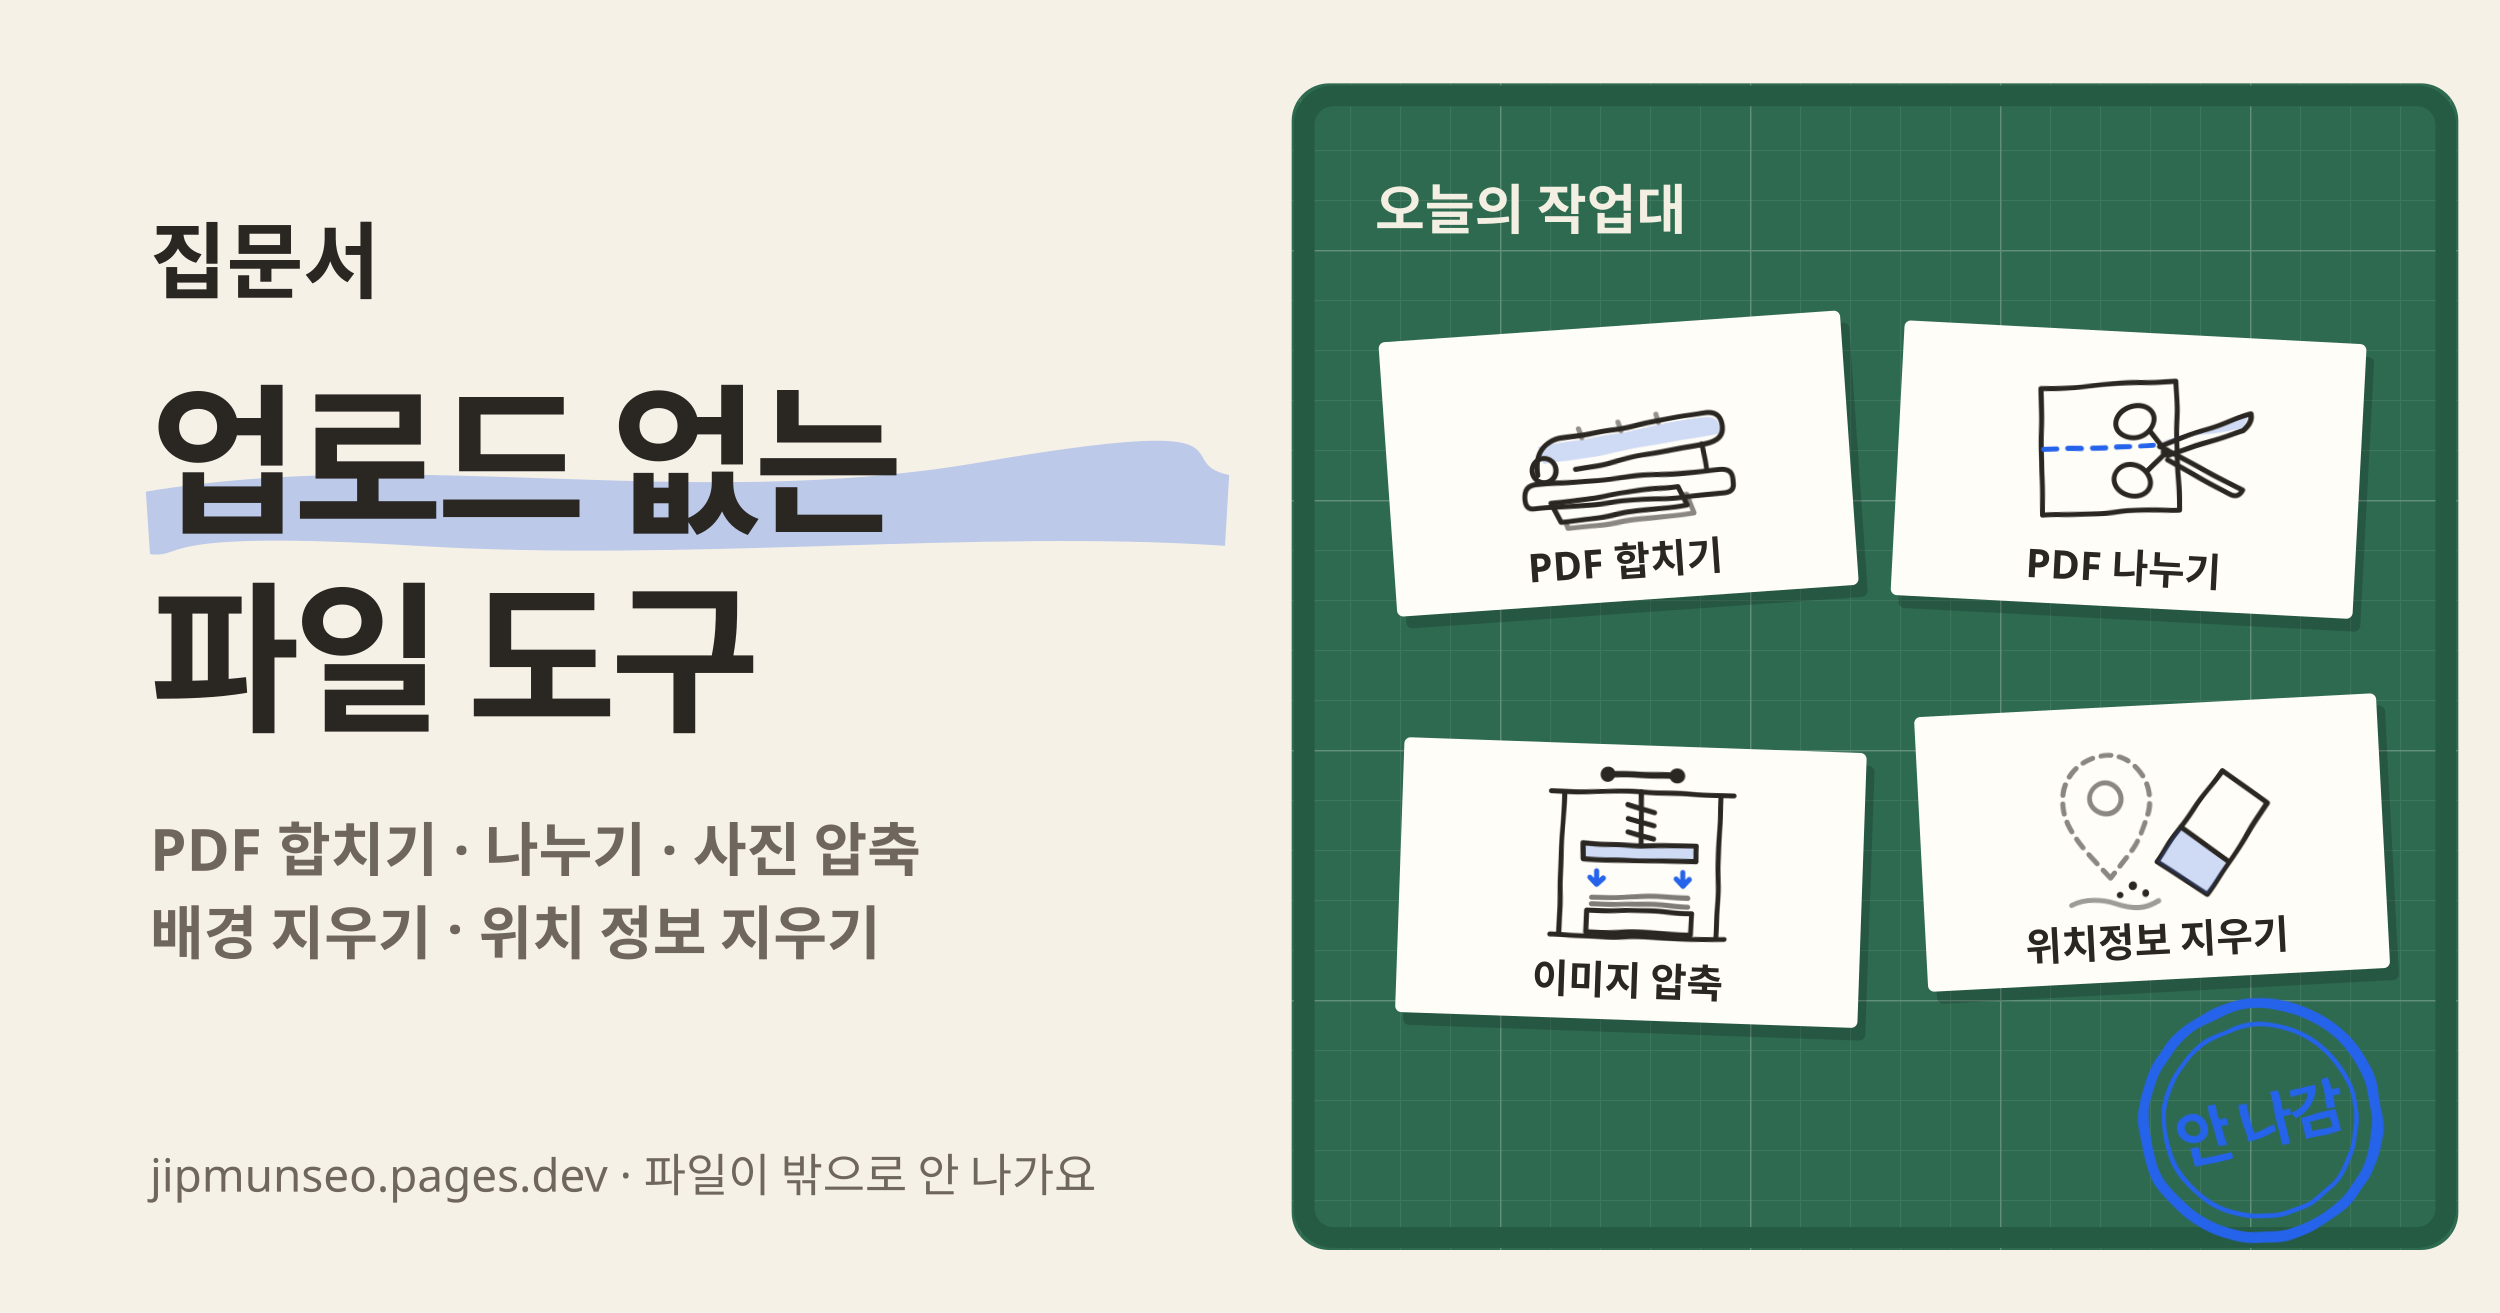
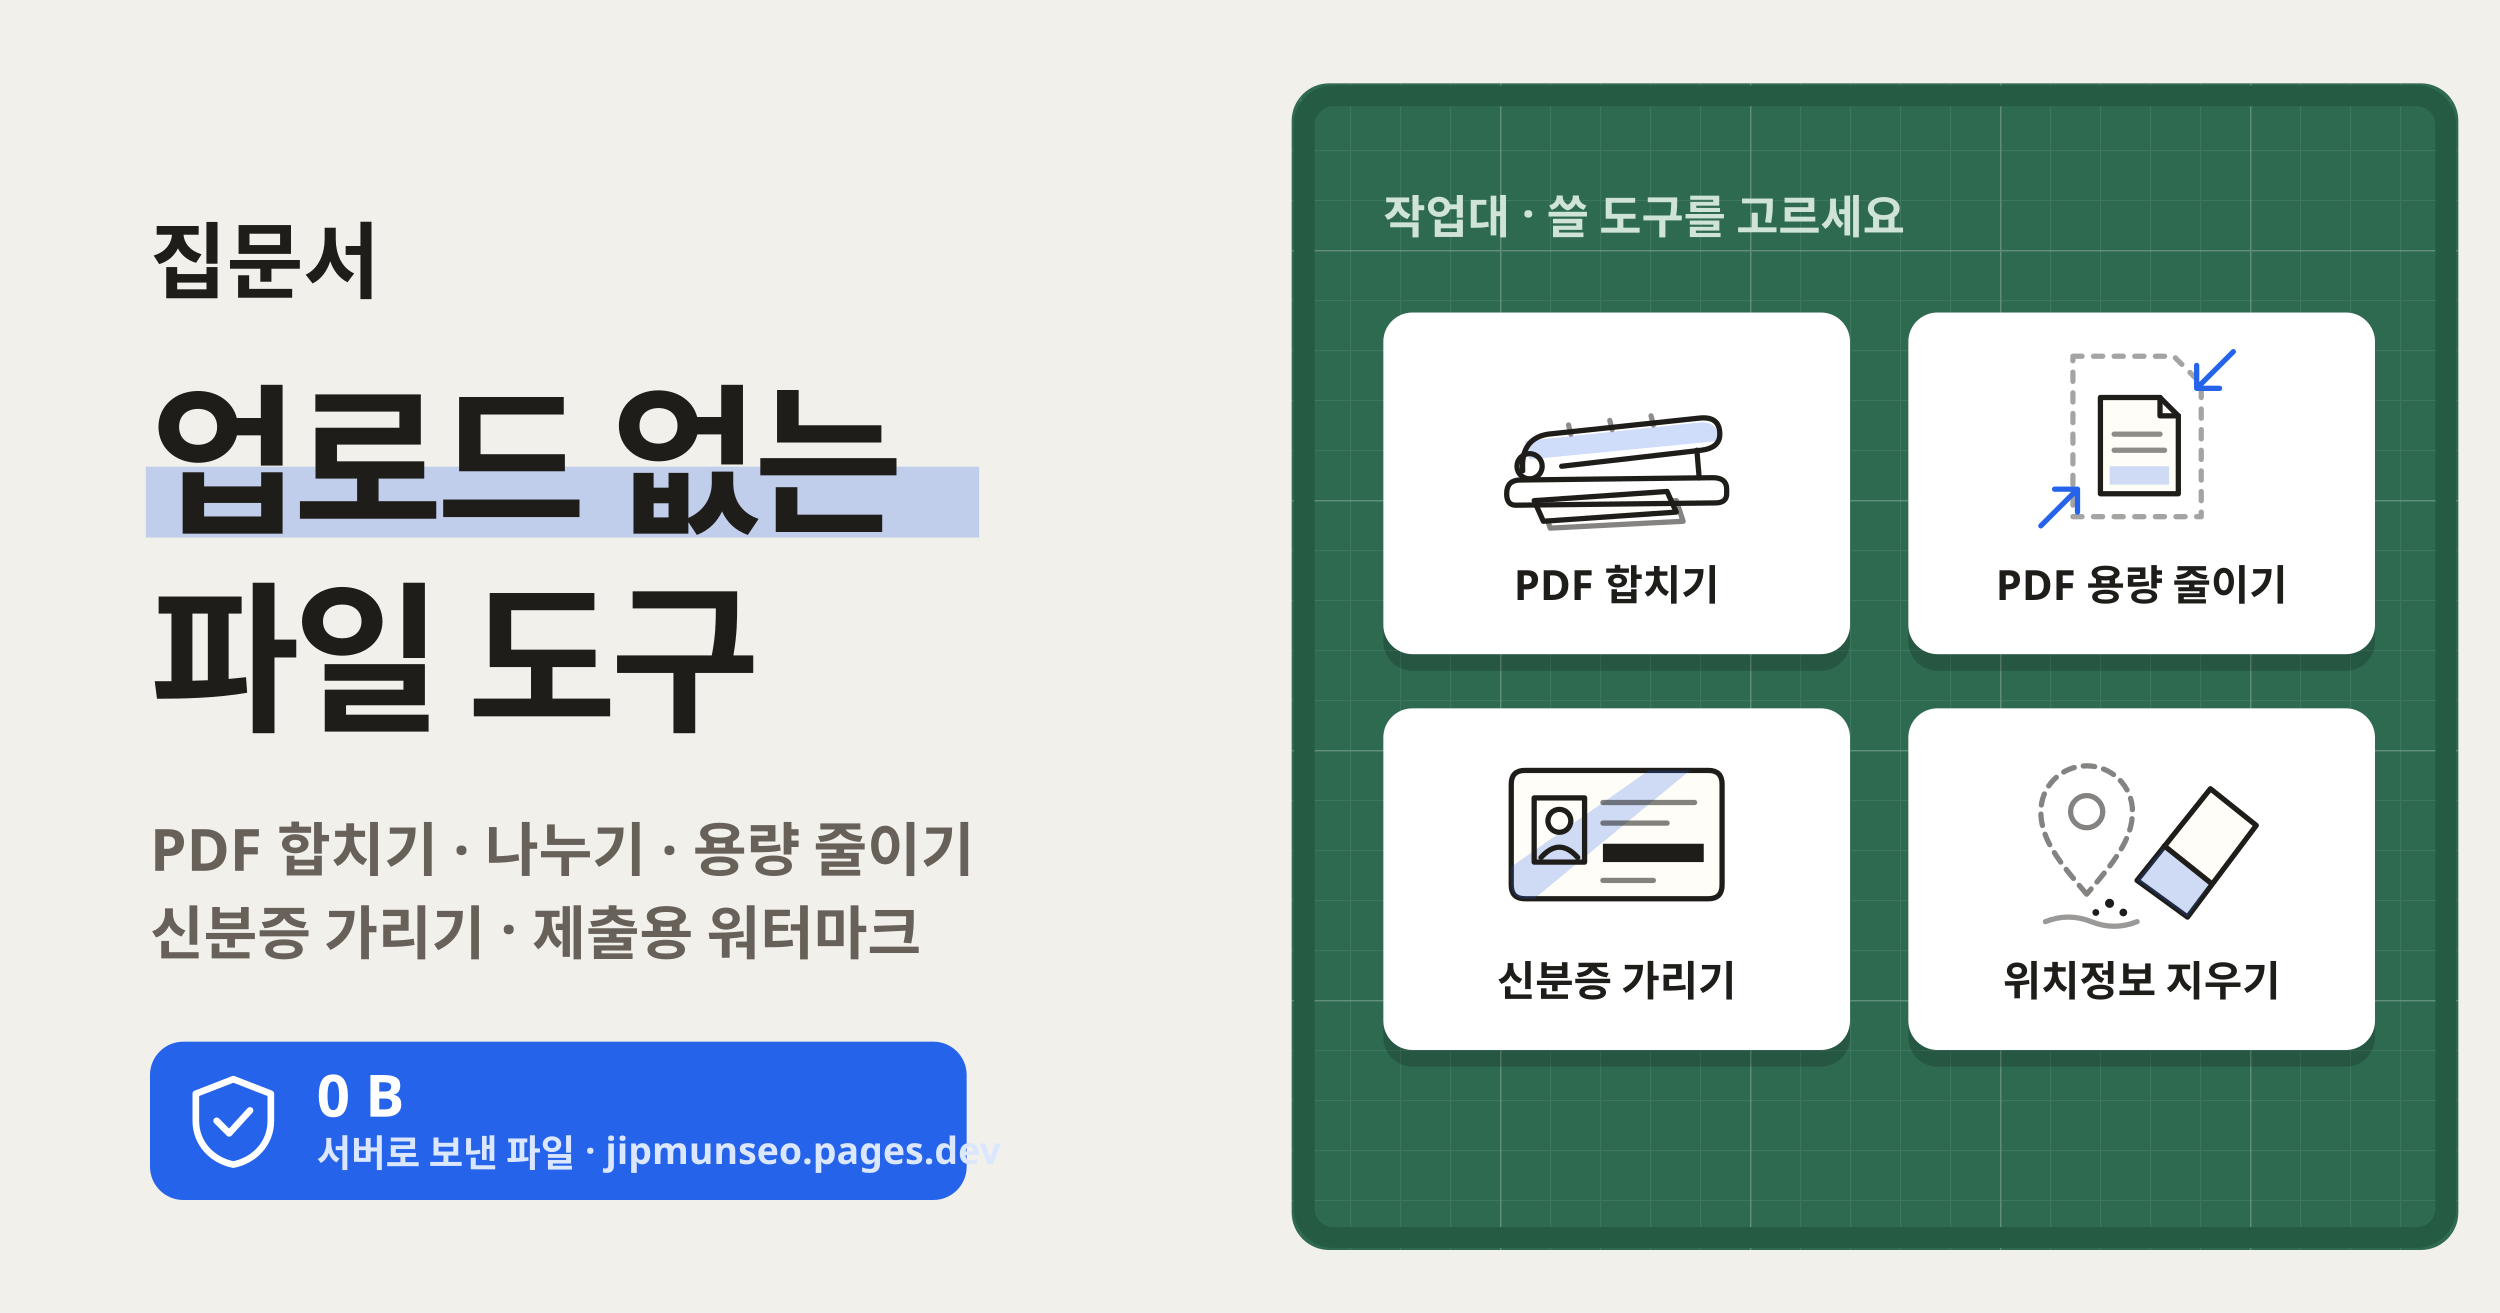
<svg xmlns="http://www.w3.org/2000/svg" width="1200" height="630" viewBox="0 0 1200 630">
  <defs>
    <pattern id="grid" width="24" height="24" patternUnits="userSpaceOnUse">
      <path d="M24 0H0V24" fill="none" stroke="#fff" stroke-opacity=".08" />
    </pattern>
    <pattern id="grid2" width="120" height="120" patternUnits="userSpaceOnUse">
      <path d="M120 0H0V120" fill="none" stroke="#fff" stroke-opacity=".18" stroke-width="1.5" />
    </pattern>
-     <filter id="pencil" x="-5%" y="-5%" width="110%" height="110%">
-       <feTurbulence type="fractalNoise" baseFrequency="0.035" numOctaves="2" seed="4" result="n" />
-       <feDisplacementMap in="SourceGraphic" in2="n" scale="2.2" />
-     </filter>
-     <filter id="pen" x="-5%" y="-5%" width="110%" height="110%">
-       <feTurbulence type="fractalNoise" baseFrequency="0.03" numOctaves="2" seed="3" />
-       <feDisplacementMap in="SourceGraphic" scale="4" />
-     </filter>
  </defs>
-   <rect width="1200" height="630" fill="#f6f1e7" />
+   <rect width="1200" height="630" fill="#f2f0eb" />
  <rect x="620" y="40" width="560" height="560" rx="18" fill="#2e6a50" />
  <rect x="620" y="40" width="560" height="560" rx="18" fill="url(#grid)" />
  <rect x="620" y="40" width="560" height="560" rx="18" fill="url(#grid2)" />
  <rect x="626" y="46" width="548" height="548" rx="14" fill="none" stroke="#255a43" stroke-width="10" />
-   <text x="660" y="110" font-family="Apple SD Gothic Neo" font-weight="700" font-size="26" fill="#f3efe2">오늘의 작업대</text>
-   <g transform="translate(668,170) rotate(-4)">
-     <rect x="-6" y="-6" width="222" height="132" fill="#000" opacity=".18" rx="3" transform="translate(4,6)" />
-     <rect x="-6" y="-6" width="222" height="132" fill="#fffdf7" rx="3" />
-     <g transform="translate(46,0) scale(1.05)" color="#2a2622">
-       <g filter="url(#pencil)" fill="none" stroke="currentColor" stroke-linecap="round" stroke-linejoin="round">
+   <text x="664" y="112" font-family="Pretendard, Apple SD Gothic Neo, sans-serif" font-weight="700" font-size="22" fill="#cfe3d6">작업대 · 쓸 도구를 고르세요</text>
+   <g transform="translate(664,150)">
+     <rect width="224" height="164" rx="14" fill="#000" opacity=".18" transform="translate(0,8)" />
+     <rect width="224" height="164" rx="14" fill="#fff" />
+     <g transform="translate(46,10) scale(1.1)" color="#1f1d1a">
+       <g fill="none" stroke="currentColor" stroke-linecap="round" stroke-linejoin="round">
        <path fill="#2563eb" fill-opacity=".22" stroke="none" d="M20 47 L95 39 Q104 38 104 45 L104 47 L22 55 Z" />
        <path stroke-width="2.3" d="M28 76 l58 -3 l3 9 l-58 3 z" stroke-opacity=".55" />
        <path stroke-width="2.3" d="M24 73 l58 -4 l4 9 l-58 4 z" fill="#fffdf7" />
        <path stroke-width="2.3" d="M12 70 Q12 64 18 64 L102 63 Q108 63 108 68 L108 70 Q108 74 103 74 L16 75 Q12 75 12 70 Z" />
        <path stroke-width="2.3" d="M19 60 Q18 46 30 44 L96 37 Q105 36 105 44 Q105 50 97 51 L36 58" />
        <path stroke-width="2.3" d="M95 51 l1 12" />
        <circle stroke-width="2.3" cx="22" cy="58" r="5.5" />
        <path stroke-width="2.3" d="M40 44 l-1 -4 M58 42 l-1 -4 M76 40 l-1 -4" stroke-opacity=".5" />
      </g>
    </g>
-     <text x="105" y="114" text-anchor="middle" font-family="Apple SD Gothic Neo" font-weight="800" font-size="19" fill="#2a2622">PDF 합치기</text>
+     <text x="112" y="138" text-anchor="middle" font-family="Pretendard, Apple SD Gothic Neo, sans-serif" font-weight="800" font-size="20" fill="#1f1d1a">PDF 합치기</text>
  </g>
-   <g transform="translate(920,160) rotate(3)">
-     <rect x="-6" y="-6" width="222" height="132" fill="#000" opacity=".18" rx="3" transform="translate(4,6)" />
-     <rect x="-6" y="-6" width="222" height="132" fill="#fffdf7" rx="3" />
-     <g transform="translate(46,0) scale(1.05)" color="#2a2622">
-       <g filter="url(#pencil)" fill="none" stroke="currentColor" stroke-linecap="round" stroke-linejoin="round">
-         <path stroke-width="2.3" d="M14 22 l62 -6 l4 58 l-62 6 z" fill="#fffdf7" />
-         <path stroke-width="2.3" d="M17 50 l6 -0.5 M28 49 l6 -0.5 M39 48 l6 -0.5 M50 47 l6 -0.5 M61 46 l6 -0.5" stroke="#2563eb" />
-         <path fill="#2563eb" fill-opacity=".22" stroke="none" d="M70 44 L110 30 L108 36 Z" />
-         <path stroke-width="2.3" d="M70 46 L111 29 Q112 33 108 37 L74 50" />
-         <path stroke-width="2.3" d="M70 46 L109 64 Q107 68 103 66 L74 52" />
-         <ellipse stroke-width="2.3" cx="58" cy="35" rx="9" ry="7" transform="rotate(-20 58 35)" />
-         <ellipse stroke-width="2.3" cx="58" cy="62" rx="9" ry="7" transform="rotate(20 58 62)" />
-         <path stroke-width="2.3" d="M65 39 L72 47 M65 58 L72 50" />
-         <circle cx="73" cy="48.5" r="1.8" fill="currentColor" />
+   <g transform="translate(916,150)">
+     <rect width="224" height="164" rx="14" fill="#000" opacity=".18" transform="translate(0,8)" />
+     <rect width="224" height="164" rx="14" fill="#fff" />
+     <g transform="translate(46,10) scale(1.1)" color="#1f1d1a">
+       <g fill="none" stroke="currentColor" stroke-linecap="round" stroke-linejoin="round">
+         <path stroke-width="2.3" d="M30 10 h44 l12 12 v58 h-56 z" stroke-opacity=".4" stroke-dasharray="4 5" />
+         <path stroke-width="2.3" d="M42 28 h26 l8 8 v34 h-34 z" fill="#fffdf7" />
+         <path stroke-width="2.3" d="M68 28 v8 h8" />
+         <path fill="#2563eb" fill-opacity=".22" stroke="none" d="M46 58 h26 v8 h-26 z" />
+         <path stroke-width="2.3" d="M48 44 h20 M48 51 h22" stroke-opacity=".5" />
+         <path stroke-width="2.3" d="M100 8 L84 24 M84 14 v10 h10" stroke="#2563eb" />
+         <path stroke-width="2.3" d="M16 84 L32 68 M32 78 v-10 h-10" stroke="#2563eb" />
      </g>
    </g>
-     <text x="105" y="114" text-anchor="middle" font-family="Apple SD Gothic Neo" font-weight="800" font-size="19" fill="#2a2622">PDF 나누기</text>
+     <text x="112" y="138" text-anchor="middle" font-family="Pretendard, Apple SD Gothic Neo, sans-serif" font-weight="800" font-size="20" fill="#1f1d1a">PDF 용량 줄이기</text>
  </g>
-   <g transform="translate(680,360) rotate(2)">
-     <rect x="-6" y="-6" width="222" height="132" fill="#000" opacity=".18" rx="3" transform="translate(4,6)" />
-     <rect x="-6" y="-6" width="222" height="132" fill="#fffdf7" rx="3" />
-     <g transform="translate(46,0) scale(1.05)" color="#2a2622">
-       <g filter="url(#pencil)" fill="none" stroke="currentColor" stroke-linecap="round" stroke-linejoin="round">
-         <path stroke-width="2.3" d="M20 82 L100 82 M24 82 L24 16 M96 82 L96 16 M18 16 L102 16" />
-         <path stroke-width="2.3" d="M60 16 L60 40 M54 22 l12 3 M54 28 l12 3 M54 34 l12 3" />
-         <path d="M44 8 L76 8" stroke-width="3" />
-         <circle cx="44" cy="8" r="3" fill="currentColor" />
-         <circle cx="76" cy="8" r="3" fill="currentColor" />
-         <path fill="#2563eb" fill-opacity=".22" stroke="none" d="M34 40 h52 v7 h-52 z" />
-         <path stroke-width="2.3" d="M34 40 h52 v7 h-52 z" />
-         <path stroke-width="2.3" d="M36 70 l48 0 l0 10 l-48 0 z" fill="#fffdf7" />
-         <path stroke-width="2.3" d="M38 64 l44 -1 M38 67 l44 0" stroke-opacity=".6" />
-         <path stroke-width="2.3" d="M40 52 l0 6 l-3 -3 M40 58 l3 -3 M80 52 l0 6 l-3 -3 M80 58 l3 -3" stroke="#2563eb" />
+   <g transform="translate(664,340)">
+     <rect width="224" height="164" rx="14" fill="#000" opacity=".18" transform="translate(0,8)" />
+     <rect width="224" height="164" rx="14" fill="#fff" />
+     <g transform="translate(46,10) scale(1.1)" color="#1f1d1a">
+       <g fill="none" stroke="currentColor" stroke-linecap="round" stroke-linejoin="round">
+         <path stroke-width="2.3" d="M20 18 H100 Q106 18 106 24 V68 Q106 74 100 74 H20 Q14 74 14 68 V24 Q14 18 20 18 Z" fill="#fffdf7" />
+         <path fill="#2563eb" fill-opacity=".22" stroke="none" d="M14 60 L74 18 L92 18 L24 74 L20 74 Q14 74 14 68 Z" />
+         <path stroke-width="2.3" d="M24 30 h22 v28 h-22 z" />
+         <circle stroke-width="2.3" cx="35" cy="40" r="5" />
+         <path stroke-width="2.3" d="M27 56 q8 -9 16 0" />
+         <path stroke-width="2.3" d="M54 32 h40 M54 41 h28" stroke-opacity=".55" />
+         <path d="M54 50 h44 v8 h-44 z" fill="currentColor" stroke="none" />
+         <path stroke-width="2.3" d="M54 66 h22" stroke-opacity=".55" />
      </g>
    </g>
-     <text x="105" y="114" text-anchor="middle" font-family="Apple SD Gothic Neo" font-weight="800" font-size="19" fill="#2a2622">이미지 압축</text>
+     <text x="112" y="138" text-anchor="middle" font-family="Pretendard, Apple SD Gothic Neo, sans-serif" font-weight="800" font-size="20" fill="#1f1d1a">신분증 가리기</text>
  </g>
-   <g transform="translate(925,350) rotate(-3)">
-     <rect x="-6" y="-6" width="222" height="132" fill="#000" opacity=".18" rx="3" transform="translate(4,6)" />
-     <rect x="-6" y="-6" width="222" height="132" fill="#fffdf7" rx="3" />
-     <g transform="translate(46,0) scale(1.05)" color="#2a2622">
-       <g filter="url(#pencil)" fill="none" stroke="currentColor" stroke-linecap="round" stroke-linejoin="round">
+   <g transform="translate(916,340)">
+     <rect width="224" height="164" rx="14" fill="#000" opacity=".18" transform="translate(0,8)" />
+     <rect width="224" height="164" rx="14" fill="#fff" />
+     <g transform="translate(46,10) scale(1.1)" color="#1f1d1a">
+       <g fill="none" stroke="currentColor" stroke-linecap="round" stroke-linejoin="round">
        <path stroke-width="2.3" d="M36 72 C24 58 16 48 16 36 a20 20 0 0 1 40 0 c0 12 -8 22 -20 36 z" stroke-dasharray="5 4" stroke-opacity=".55" />
        <circle stroke-width="2.3" cx="36" cy="36" r="7" stroke-opacity=".55" />
        <path stroke-width="2.3" d="M58 66 L90 26 L110 42 L80 82 Z" fill="#fffdf7" />
        <path fill="#2563eb" fill-opacity=".22" stroke="none" d="M58 66 L70 51 L90 67 L80 82 Z" />
        <path stroke-width="2.3" d="M70 51 L90 67" />
        <path stroke-width="2.3" d="M18 84 q10 -4 20 0 t20 0" stroke-opacity=".45" />
        <circle cx="46" cy="76" r="1.5" fill="currentColor" />
        <circle cx="52" cy="80" r="1.2" fill="currentColor" />
        <circle cx="40" cy="80" r="1" fill="currentColor" />
      </g>
    </g>
-     <text x="105" y="114" text-anchor="middle" font-family="Apple SD Gothic Neo" font-weight="800" font-size="19" fill="#2a2622">위치정보 지우기</text>
+     <text x="112" y="138" text-anchor="middle" font-family="Pretendard, Apple SD Gothic Neo, sans-serif" font-weight="800" font-size="20" fill="#1f1d1a">위치정보 지우기</text>
  </g>
-   <path d="M70 236 C200 214 330 246 470 222 S560 222 590 228 L588 262 C470 254 330 270 200 262 S90 268 72 266 Z" fill="#2563eb" fill-opacity=".28" />
-   <text x="72" y="140" font-family="Apple SD Gothic Neo" font-weight="800" font-size="40" fill="#2a2622">집문서</text>
-   <text x="72" y="250" font-family="Apple SD Gothic Neo" font-weight="900" font-size="78" fill="#2a2622" letter-spacing="-3">업로드 없는</text>
-   <text x="72" y="345" font-family="Apple SD Gothic Neo" font-weight="900" font-size="78" fill="#2a2622" letter-spacing="-3">파일 도구</text>
-   <text x="72" y="418" font-family="Apple SD Gothic Neo" font-weight="600" font-size="28" fill="#6f675e">PDF 합치기 · 나누기 · 사진 압축</text>
-   <text x="72" y="458" font-family="Apple SD Gothic Neo" font-weight="600" font-size="28" fill="#6f675e">배경 지우기 · 위치 정보 지우기</text>
-   <g transform="translate(1085,538) rotate(-14) scale(.72)" filter="url(#pen)" fill="none" stroke="#2563eb">
-     <circle r="78" stroke-width="7" />
-     <circle r="64" stroke-width="3" />
-     <text y="16" text-anchor="middle" font-family="Apple SD Gothic Neo" font-weight="900" font-size="40" fill="#2563eb" stroke="none" letter-spacing="-2">안 나감</text>
+   <rect x="70" y="224" width="400" height="34" fill="#2563eb" fill-opacity=".24" />
+   <text x="72" y="140" font-family="Pretendard, Apple SD Gothic Neo, sans-serif" font-weight="800" font-size="40" fill="#1f1d1a">집문서</text>
+   <text x="72" y="250" font-family="Pretendard, Apple SD Gothic Neo, sans-serif" font-weight="900" font-size="78" fill="#1f1d1a" letter-spacing="-3">업로드 없는</text>
+   <text x="72" y="345" font-family="Pretendard, Apple SD Gothic Neo, sans-serif" font-weight="900" font-size="78" fill="#1f1d1a" letter-spacing="-3">파일 도구</text>
+   <text x="72" y="418" font-family="Pretendard, Apple SD Gothic Neo, sans-serif" font-weight="600" font-size="28" fill="#67615a">PDF 합치기 · 나누기 · 용량 줄이기</text>
+   <text x="72" y="458" font-family="Pretendard, Apple SD Gothic Neo, sans-serif" font-weight="600" font-size="28" fill="#67615a">신분증 가리기 · 제출용 워터마크</text>
+   <g transform="translate(72,500)">
+     <rect width="392" height="76" rx="16" fill="#2563eb" />
+     <g transform="translate(18,16)" fill="none" stroke="#fff" stroke-width="3.2" stroke-linecap="round" stroke-linejoin="round">
+       <path d="M22 2l18 7v13c0 11-8 19-18 21-10-2-18-10-18-21V9z" />
+       <path d="M14 22l6 6 10-11" />
+     </g>
+     <text x="80" y="36" font-family="Pretendard, Apple SD Gothic Neo, sans-serif" font-weight="900" font-size="28" fill="#fff">0 B</text>
+     <text x="80" y="60" font-family="Pretendard, Apple SD Gothic Neo, sans-serif" font-weight="600" font-size="18" fill="#dbe6ff">서버로 보낸 파일 · jipmunseo.pages.dev</text>
  </g>
-   <text x="72" y="572" font-family="Apple SD Gothic Neo" font-size="22" fill="#6f675e">jipmunseo.pages.dev · 파일이 밖으로 안 나가요</text>
</svg>
